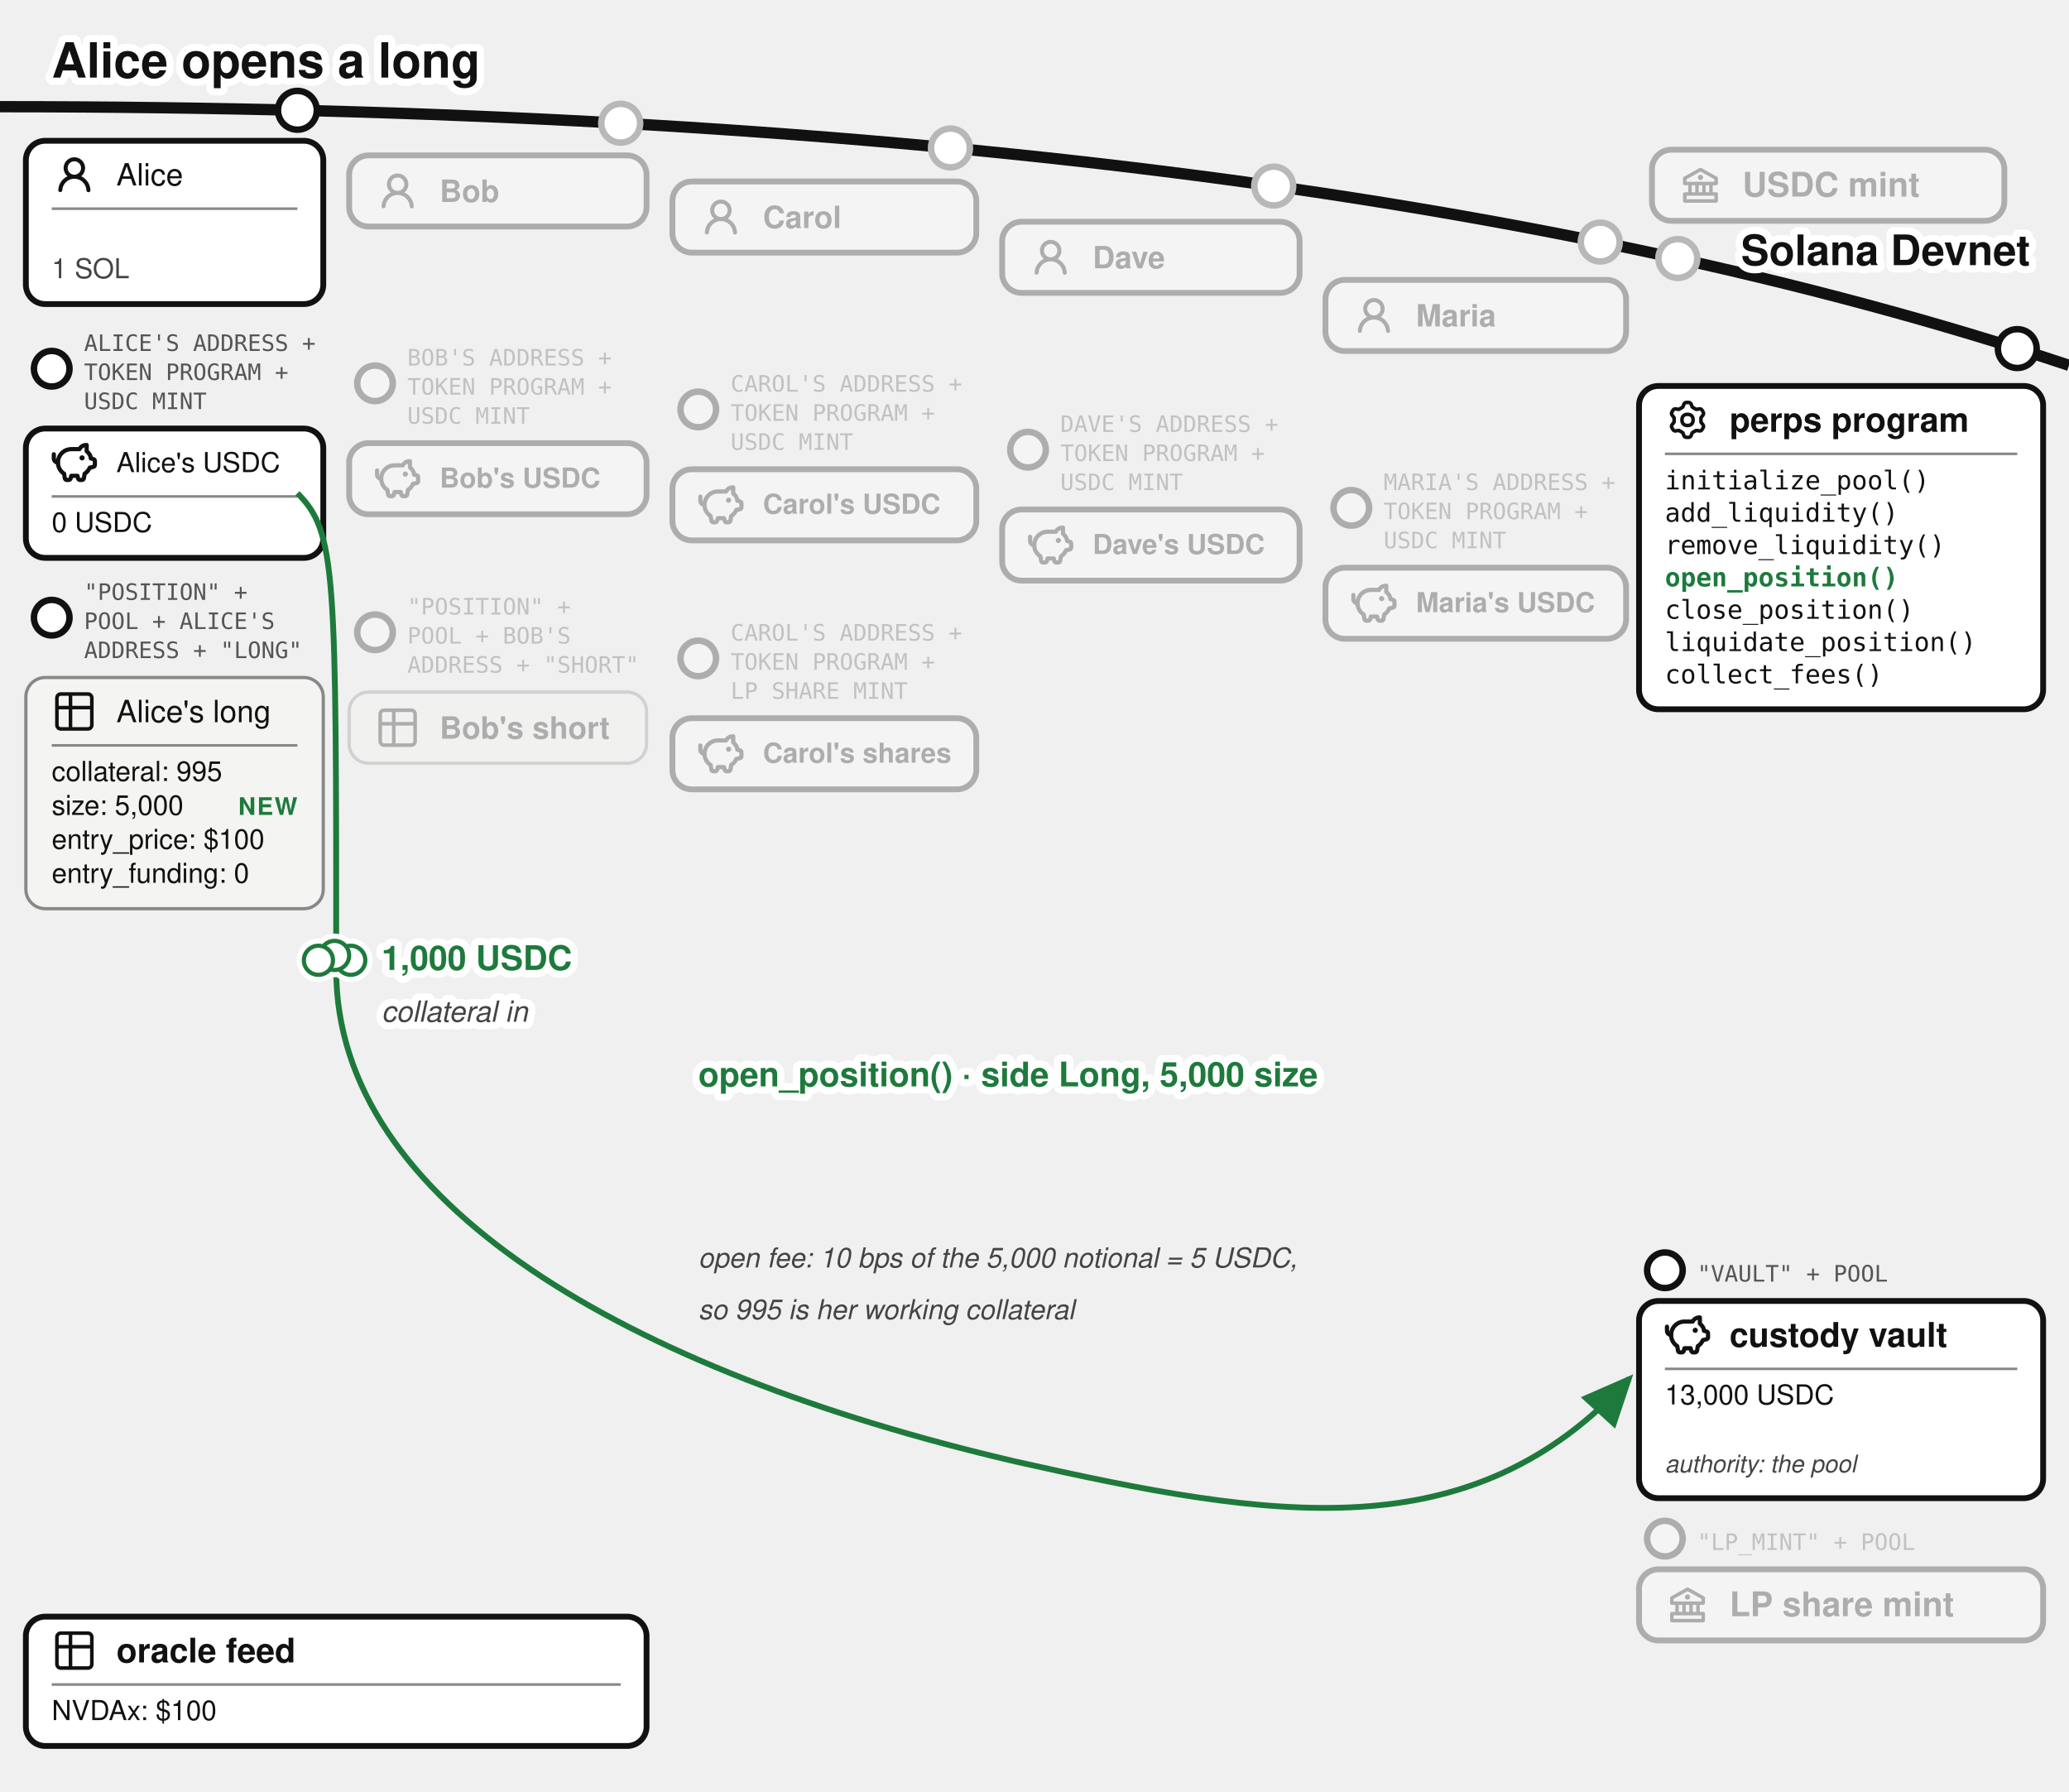
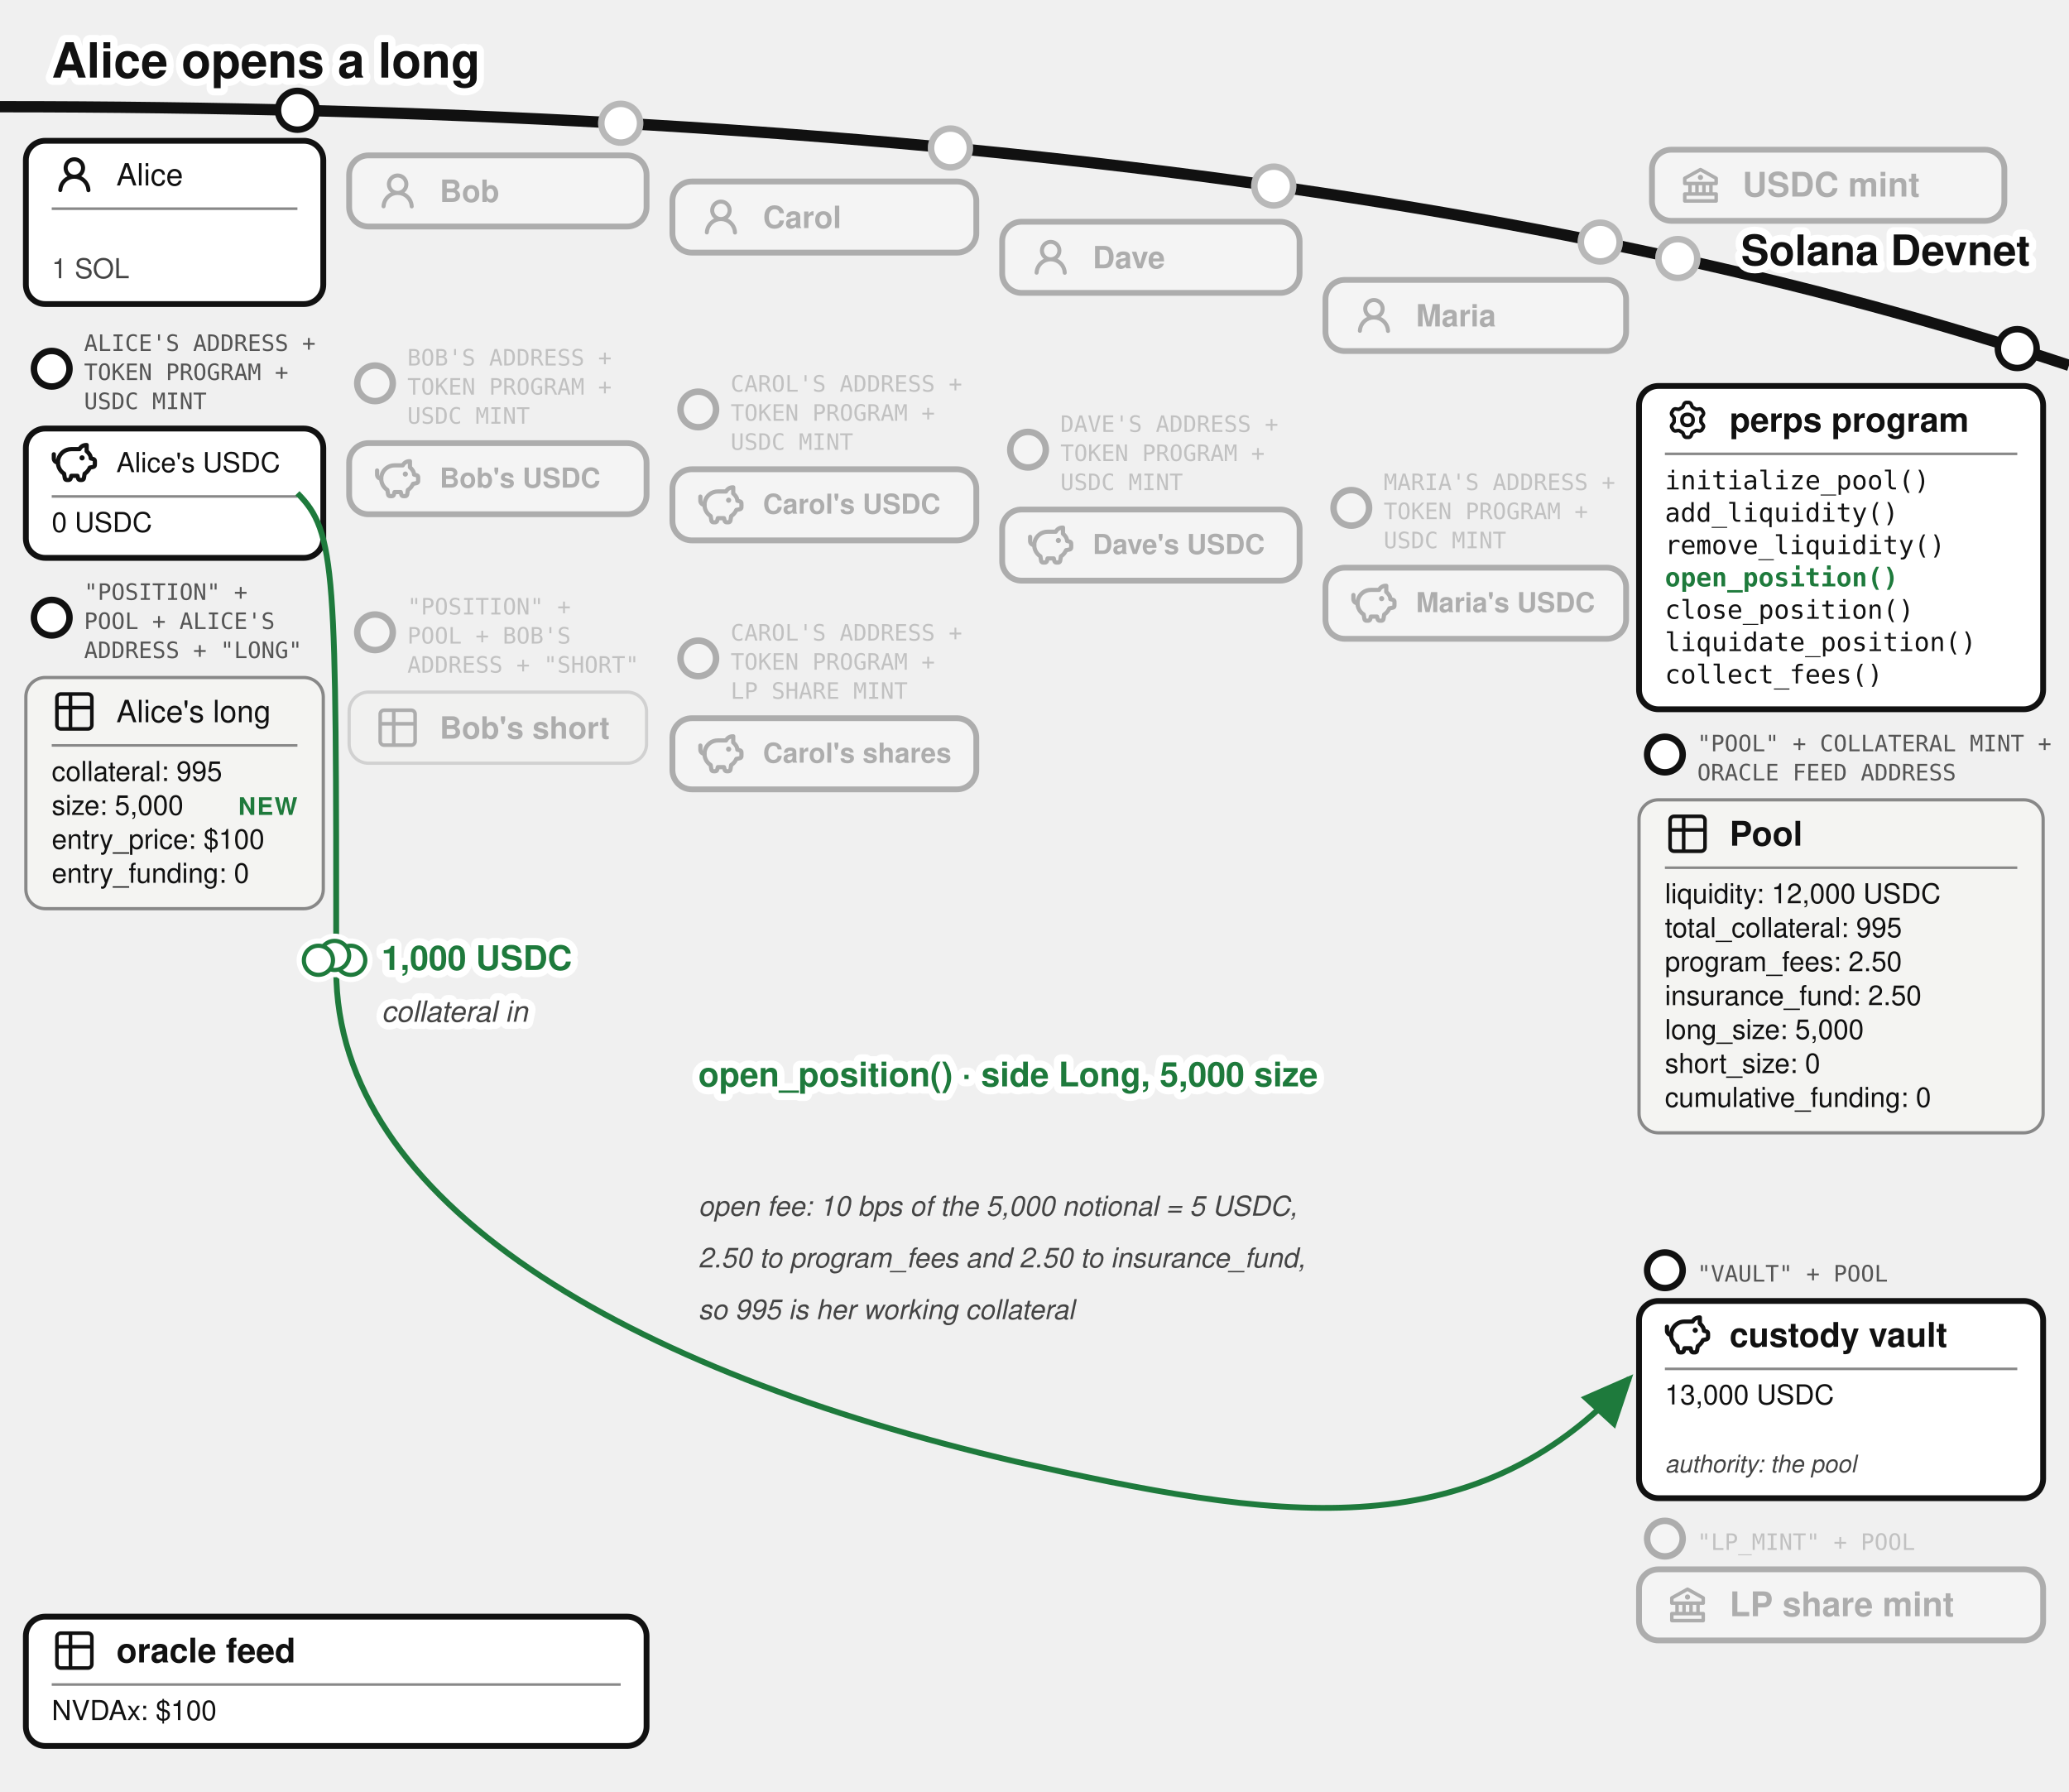
<svg xmlns="http://www.w3.org/2000/svg" viewBox="0 0 640 554" font-family="'Denim INK', Helvetica, Arial, sans-serif" fill="#111">
  <text stroke="#fff" stroke-width="4.5" paint-order="stroke" stroke-linejoin="round" x="16" y="24" font-size="15" font-weight="bold">Alice opens a long</text>
  <defs>
    <marker id="perps-open-arr" markerWidth="9" markerHeight="8" refX="8" refY="4" orient="auto">
      <path d="M0,0 L9,4 L0,8 z" fill="#1e7a3c" />
    </marker>
    <marker id="perps-open-arr-grey" markerWidth="9" markerHeight="8" refX="8" refY="4" orient="auto">
      <path d="M0,0 L9,4 L0,8 z" fill="#777" />
    </marker>
  </defs>
  <path d="M 0,33 Q 400,33 640,113" fill="none" stroke="#111" stroke-width="3.5" />
  <text stroke="#fff" stroke-width="4.5" paint-order="stroke" stroke-linejoin="round" x="628" y="82" font-size="13" fill="#111" font-weight="bold" text-anchor="end">Solana Devnet</text>
  <circle cx="519" cy="79.958" r="7" fill="#fff" />
  <g opacity="0.3">
    <circle cx="519" cy="79.958" r="6" fill="#fff" stroke="#111" stroke-width="2" />
    <rect x="511" y="46.299" width="109" height="22" rx="6" fill="#fff" stroke="#111" stroke-width="1.8" />
    <g transform="translate(519,50.2989)">
      <g transform="translate(0.52,0.519) scale(0.54)" fill="#111">
        <path d="m21.49 7.13l-9-5a.99.99 0 0 0-.97 0l-9.01 5C2.19 7.31 2 7.64 2 8v3c0 .55.45 1 1 1h2v4H3c-.55 0-1 .45-1 1v4c0 .55.45 1 1 1h18c.55 0 1-.45 1-1v-4c0-.55-.45-1-1-1h-2v-4h2c.55 0 1-.45 1-1V8a1 1 0 0 0-.51-.87M7 12h2v4H7zm6 0v4h-2v-4zm7 6v2H4v-2zm-3-2h-2v-4h2zm3-6H4V8.59l8-4.44l8 4.44z" />
        <path d="M12 6a1.5 1.5 0 1 0 0 3a1.5 1.5 0 1 0 0-3" />
      </g>
    </g>
    <text x="539" y="60.8" font-size="10.5" font-weight="bold">USDC mint</text>
  </g>
  <g>
    <circle cx="92" cy="34.11" r="6" fill="#fff" stroke="#111" stroke-width="2" />
    <rect x="8" y="43.542" width="92" height="50.5" rx="6" fill="#fff" stroke="#111" stroke-width="1.8" />
    <g transform="translate(16,47.0425)">
      <g transform="translate(0.36,0.767) scale(0.8301)" fill="#111">
        <path d="M10.561 8.073a6 6 0 0 1 3.432 5.142a.75.75 0 1 1-1.498.07a4.5 4.5 0 0 0-8.99 0a.75.75 0 0 1-1.498-.07a6 6 0 0 1 3.431-5.142a3.999 3.999 0 1 1 5.123 0M10.5 5a2.5 2.5 0 1 0-5 0a2.5 2.5 0 0 0 5 0" />
      </g>
    </g>
    <text x="36" y="57.367" font-size="9.5">Alice</text>
    <line x1="16" y1="64.543" x2="92" y2="64.543" stroke="#888" stroke-width="0.8" />
    <text x="16" y="86.043" font-size="8.5" fill="#444">1 SOL</text>
  </g>
  <g>
    <circle cx="16" cy="114.042" r="5.5" fill="#fff" stroke="#111" stroke-width="2" />
    <text x="26" y="108.542" font-size="7" font-family="'DejaVu Sans Mono', monospace" fill="#555">ALICE'S ADDRESS +</text>
    <text x="26" y="117.542" font-size="7" font-family="'DejaVu Sans Mono', monospace" fill="#555">TOKEN PROGRAM +</text>
    <text x="26" y="126.542" font-size="7" font-family="'DejaVu Sans Mono', monospace" fill="#555">USDC MINT</text>
    <rect x="8" y="132.542" width="92" height="40" rx="6" fill="#fff" stroke="#111" stroke-width="1.8" />
    <g transform="translate(16,136.042)">
      <g transform="translate(-0.624,-0.624) scale(0.6353)" fill="none" stroke="#111" stroke-linecap="round" stroke-linejoin="round" stroke-width="2.047">
        <path d="M14.5 5.5h-4A6.5 6.5 0 0 0 7 17.478l.288 1.738c.07.423.105.635.202.798a1 1 0 0 0 .49.416c.178.07.392.07.822.07c.397 0 .596 0 .764-.062a1 1 0 0 0 .479-.374c.1-.148.15-.34.246-.727l.209-.837h3l.21.837c.096.386.144.58.245.727a1 1 0 0 0 .479.374c.168.062.367.062.764.062c.43 0 .644 0 .821-.07a1 1 0 0 0 .49-.416c.098-.163.133-.375.203-.798L17 17.478a6.5 6.5 0 0 0 2.502-2.978l.89-.178c.77-.154 1.155-.231 1.381-.508c.227-.276.227-.669.227-1.453v-.3c0-.75 0-1.124-.212-1.396c-.212-.27-.575-.362-1.303-.544L20 10c0-1.5-1.167-2.833-2-3.5v-3h-.264c-1.37 0-2.623.774-3.236 2" />
        <path d="M15.875 9.75h-.125m.25 0a.25.25 0 1 1-.5 0a.25.25 0 0 1 .5 0M2 8v2a2 2 0 0 0 2 2" />
      </g>
    </g>
    <text x="36" y="146.017" font-size="8.5">Alice's USDC</text>
    <line x1="16" y1="153.542" x2="92" y2="153.542" stroke="#888" stroke-width="0.8" />
    <text x="16" y="164.542" font-size="8.5">0 USDC</text>
  </g>
  <g>
    <circle cx="16" cy="191.042" r="5.5" fill="#fff" stroke="#111" stroke-width="2" />
    <text x="26" y="185.542" font-size="7" font-family="'DejaVu Sans Mono', monospace" fill="#555">"POSITION" +</text>
    <text x="26" y="194.542" font-size="7" font-family="'DejaVu Sans Mono', monospace" fill="#555">POOL + ALICE'S</text>
    <text x="26" y="203.542" font-size="7" font-family="'DejaVu Sans Mono', monospace" fill="#555">ADDRESS + "LONG"</text>
    <rect x="8" y="209.542" width="92" height="71.5" rx="6" fill="#f4f4f2" stroke="#888" />
    <g transform="translate(16,213.042)">
      <g transform="translate(-0.195,-0.195) scale(0.6)" fill="none" stroke="#111" stroke-linecap="round" stroke-linejoin="round" stroke-width="1.843">
        <path d="M3 5a2 2 0 0 1 2-2h14a2 2 0 0 1 2 2v14a2 2 0 0 1-2 2H5a2 2 0 0 1-2-2zm0 5h18M10 3v18" />
      </g>
    </g>
    <text x="36" y="223.367" font-size="9.5">Alice's long</text>
    <line x1="16" y1="230.542" x2="92" y2="230.542" stroke="#888" stroke-width="0.8" />
    <text x="16" y="241.542" font-size="8.5">collateral: 995</text>
    <text x="16" y="252.042" font-size="8.5">size: 5,000</text>
    <text x="16" y="262.542" font-size="8.5">entry_price: $100</text>
    <text x="16" y="273.042" font-size="8.5">entry_funding: 0</text>
    <text x="92" y="252.042" font-size="7.5" letter-spacing="0.4" font-weight="bold" fill="#1e7a3c" text-anchor="end">NEW</text>
  </g>
  <circle cx="192" cy="38.112" r="7" fill="#fff" />
  <g opacity="0.3">
    <circle cx="192" cy="38.112" r="6" fill="#fff" stroke="#111" stroke-width="2" />
    <rect x="108" y="48.056" width="92" height="22" rx="6" fill="#fff" stroke="#111" stroke-width="1.8" />
    <g transform="translate(116,52.0562)">
      <g transform="translate(0.36,0.767) scale(0.8301)" fill="#111">
        <path d="M10.561 8.073a6 6 0 0 1 3.432 5.142a.75.75 0 1 1-1.498.07a4.5 4.5 0 0 0-8.99 0a.75.75 0 0 1-1.498-.07a6 6 0 0 1 3.431-5.142a3.999 3.999 0 1 1 5.123 0M10.5 5a2.5 2.5 0 1 0-5 0a2.5 2.5 0 0 0 5 0" />
      </g>
    </g>
    <text x="136" y="62.456" font-size="9.5" font-weight="bold">Bob</text>
  </g>
  <g opacity="0.3">
    <circle cx="116" cy="118.556" r="5.5" fill="#fff" stroke="#111" stroke-width="2" />
    <text x="126" y="113.056" font-size="7" font-family="'DejaVu Sans Mono', monospace" fill="#555">BOB'S ADDRESS +</text>
    <text x="126" y="122.056" font-size="7" font-family="'DejaVu Sans Mono', monospace" fill="#555">TOKEN PROGRAM +</text>
    <text x="126" y="131.056" font-size="7" font-family="'DejaVu Sans Mono', monospace" fill="#555">USDC MINT</text>
    <rect x="108" y="137.056" width="92" height="22" rx="6" fill="#fff" stroke="#111" stroke-width="1.8" />
    <g transform="translate(116,141.056)">
      <g transform="translate(-0.624,-0.624) scale(0.6353)" fill="none" stroke="#111" stroke-linecap="round" stroke-linejoin="round" stroke-width="2.047">
        <path d="M14.5 5.5h-4A6.5 6.5 0 0 0 7 17.478l.288 1.738c.07.423.105.635.202.798a1 1 0 0 0 .49.416c.178.07.392.07.822.07c.397 0 .596 0 .764-.062a1 1 0 0 0 .479-.374c.1-.148.15-.34.246-.727l.209-.837h3l.21.837c.096.386.144.58.245.727a1 1 0 0 0 .479.374c.168.062.367.062.764.062c.43 0 .644 0 .821-.07a1 1 0 0 0 .49-.416c.098-.163.133-.375.203-.798L17 17.478a6.5 6.5 0 0 0 2.502-2.978l.89-.178c.77-.154 1.155-.231 1.381-.508c.227-.276.227-.669.227-1.453v-.3c0-.75 0-1.124-.212-1.396c-.212-.27-.575-.362-1.303-.544L20 10c0-1.5-1.167-2.833-2-3.5v-3h-.264c-1.37 0-2.623.774-3.236 2" />
        <path d="M15.875 9.75h-.125m.25 0a.25.25 0 1 1-.5 0a.25.25 0 0 1 .5 0M2 8v2a2 2 0 0 0 2 2" />
      </g>
    </g>
    <text x="136" y="150.81" font-size="8.5" font-weight="bold">Bob's USDC</text>
  </g>
  <circle cx="294" cy="45.762" r="7" fill="#fff" />
  <g opacity="0.3">
    <circle cx="294" cy="45.762" r="6" fill="#fff" stroke="#111" stroke-width="2" />
    <rect x="208" y="56.135" width="94" height="22" rx="6" fill="#fff" stroke="#111" stroke-width="1.8" />
    <g transform="translate(216,60.1346)">
      <g transform="translate(0.36,0.767) scale(0.8301)" fill="#111">
        <path d="M10.561 8.073a6 6 0 0 1 3.432 5.142a.75.75 0 1 1-1.498.07a4.5 4.5 0 0 0-8.99 0a.75.75 0 0 1-1.498-.07a6 6 0 0 1 3.431-5.142a3.999 3.999 0 1 1 5.123 0M10.5 5a2.5 2.5 0 1 0-5 0a2.5 2.5 0 0 0 5 0" />
      </g>
    </g>
    <text x="236" y="70.535" font-size="9.5" font-weight="bold">Carol</text>
  </g>
  <g opacity="0.3">
    <circle cx="216" cy="126.635" r="5.5" fill="#fff" stroke="#111" stroke-width="2" />
    <text x="226" y="121.135" font-size="7" font-family="'DejaVu Sans Mono', monospace" fill="#555">CAROL'S ADDRESS +</text>
    <text x="226" y="130.135" font-size="7" font-family="'DejaVu Sans Mono', monospace" fill="#555">TOKEN PROGRAM +</text>
    <text x="226" y="139.135" font-size="7" font-family="'DejaVu Sans Mono', monospace" fill="#555">USDC MINT</text>
    <rect x="208" y="145.135" width="94" height="22" rx="6" fill="#fff" stroke="#111" stroke-width="1.8" />
    <g transform="translate(216,149.135)">
      <g transform="translate(-0.624,-0.624) scale(0.6353)" fill="none" stroke="#111" stroke-linecap="round" stroke-linejoin="round" stroke-width="2.047">
        <path d="M14.5 5.5h-4A6.5 6.5 0 0 0 7 17.478l.288 1.738c.07.423.105.635.202.798a1 1 0 0 0 .49.416c.178.07.392.07.822.07c.397 0 .596 0 .764-.062a1 1 0 0 0 .479-.374c.1-.148.15-.34.246-.727l.209-.837h3l.21.837c.096.386.144.58.245.727a1 1 0 0 0 .479.374c.168.062.367.062.764.062c.43 0 .644 0 .821-.07a1 1 0 0 0 .49-.416c.098-.163.133-.375.203-.798L17 17.478a6.5 6.5 0 0 0 2.502-2.978l.89-.178c.77-.154 1.155-.231 1.381-.508c.227-.276.227-.669.227-1.453v-.3c0-.75 0-1.124-.212-1.396c-.212-.27-.575-.362-1.303-.544L20 10c0-1.5-1.167-2.833-2-3.5v-3h-.264c-1.37 0-2.623.774-3.236 2" />
        <path d="M15.875 9.75h-.125m.25 0a.25.25 0 1 1-.5 0a.25.25 0 0 1 .5 0M2 8v2a2 2 0 0 0 2 2" />
      </g>
    </g>
    <text x="236" y="158.88" font-size="8.5" font-weight="bold">Carol's USDC</text>
  </g>
  <circle cx="394" cy="57.54" r="7" fill="#fff" />
  <g opacity="0.3">
    <circle cx="394" cy="57.54" r="6" fill="#fff" stroke="#111" stroke-width="2" />
    <rect x="310" y="68.585" width="92" height="22" rx="6" fill="#fff" stroke="#111" stroke-width="1.8" />
    <g transform="translate(318,72.5846)">
      <g transform="translate(0.36,0.767) scale(0.8301)" fill="#111">
        <path d="M10.561 8.073a6 6 0 0 1 3.432 5.142a.75.75 0 1 1-1.498.07a4.5 4.5 0 0 0-8.99 0a.75.75 0 0 1-1.498-.07a6 6 0 0 1 3.431-5.142a3.999 3.999 0 1 1 5.123 0M10.5 5a2.5 2.5 0 1 0-5 0a2.5 2.5 0 0 0 5 0" />
      </g>
    </g>
    <text x="338" y="82.985" font-size="9.5" font-weight="bold">Dave</text>
  </g>
  <g opacity="0.3">
    <circle cx="318" cy="139.085" r="5.5" fill="#fff" stroke="#111" stroke-width="2" />
    <text x="328" y="133.585" font-size="7" font-family="'DejaVu Sans Mono', monospace" fill="#555">DAVE'S ADDRESS +</text>
    <text x="328" y="142.585" font-size="7" font-family="'DejaVu Sans Mono', monospace" fill="#555">TOKEN PROGRAM +</text>
    <text x="328" y="151.585" font-size="7" font-family="'DejaVu Sans Mono', monospace" fill="#555">USDC MINT</text>
    <rect x="310" y="157.585" width="92" height="22" rx="6" fill="#fff" stroke="#111" stroke-width="1.8" />
    <g transform="translate(318,161.585)">
      <g transform="translate(-0.624,-0.624) scale(0.6353)" fill="none" stroke="#111" stroke-linecap="round" stroke-linejoin="round" stroke-width="2.047">
        <path d="M14.5 5.5h-4A6.5 6.5 0 0 0 7 17.478l.288 1.738c.07.423.105.635.202.798a1 1 0 0 0 .49.416c.178.07.392.07.822.07c.397 0 .596 0 .764-.062a1 1 0 0 0 .479-.374c.1-.148.15-.34.246-.727l.209-.837h3l.21.837c.096.386.144.58.245.727a1 1 0 0 0 .479.374c.168.062.367.062.764.062c.43 0 .644 0 .821-.07a1 1 0 0 0 .49-.416c.098-.163.133-.375.203-.798L17 17.478a6.5 6.5 0 0 0 2.502-2.978l.89-.178c.77-.154 1.155-.231 1.381-.508c.227-.276.227-.669.227-1.453v-.3c0-.75 0-1.124-.212-1.396c-.212-.27-.575-.362-1.303-.544L20 10c0-1.5-1.167-2.833-2-3.5v-3h-.264c-1.37 0-2.623.774-3.236 2" />
        <path d="M15.875 9.75h-.125m.25 0a.25.25 0 1 1-.5 0a.25.25 0 0 1 .5 0M2 8v2a2 2 0 0 0 2 2" />
      </g>
    </g>
    <text x="338" y="171.34" font-size="8.5" font-weight="bold">Dave's USDC</text>
  </g>
  <circle cx="495" cy="74.866" r="7" fill="#fff" />
  <g opacity="0.3">
    <circle cx="495" cy="74.866" r="6" fill="#fff" stroke="#111" stroke-width="2" />
    <rect x="410" y="86.573" width="93" height="22" rx="6" fill="#fff" stroke="#111" stroke-width="1.8" />
    <g transform="translate(418,90.5729)">
      <g transform="translate(0.36,0.767) scale(0.8301)" fill="#111">
        <path d="M10.561 8.073a6 6 0 0 1 3.432 5.142a.75.75 0 1 1-1.498.07a4.5 4.5 0 0 0-8.99 0a.75.75 0 0 1-1.498-.07a6 6 0 0 1 3.431-5.142a3.999 3.999 0 1 1 5.123 0M10.5 5a2.5 2.5 0 1 0-5 0a2.5 2.5 0 0 0 5 0" />
      </g>
    </g>
    <text x="438" y="100.973" font-size="9.5" font-weight="bold">Maria</text>
  </g>
  <g opacity="0.3">
    <circle cx="418" cy="157.073" r="5.5" fill="#fff" stroke="#111" stroke-width="2" />
    <text x="428" y="151.573" font-size="7" font-family="'DejaVu Sans Mono', monospace" fill="#555">MARIA'S ADDRESS +</text>
    <text x="428" y="160.573" font-size="7" font-family="'DejaVu Sans Mono', monospace" fill="#555">TOKEN PROGRAM +</text>
    <text x="428" y="169.573" font-size="7" font-family="'DejaVu Sans Mono', monospace" fill="#555">USDC MINT</text>
    <rect x="410" y="175.573" width="93" height="22" rx="6" fill="#fff" stroke="#111" stroke-width="1.8" />
    <g transform="translate(418,179.573)">
      <g transform="translate(-0.624,-0.624) scale(0.6353)" fill="none" stroke="#111" stroke-linecap="round" stroke-linejoin="round" stroke-width="2.047">
        <path d="M14.5 5.5h-4A6.5 6.5 0 0 0 7 17.478l.288 1.738c.07.423.105.635.202.798a1 1 0 0 0 .49.416c.178.07.392.07.822.07c.397 0 .596 0 .764-.062a1 1 0 0 0 .479-.374c.1-.148.15-.34.246-.727l.209-.837h3l.21.837c.096.386.144.58.245.727a1 1 0 0 0 .479.374c.168.062.367.062.764.062c.43 0 .644 0 .821-.07a1 1 0 0 0 .49-.416c.098-.163.133-.375.203-.798L17 17.478a6.5 6.5 0 0 0 2.502-2.978l.89-.178c.77-.154 1.155-.231 1.381-.508c.227-.276.227-.669.227-1.453v-.3c0-.75 0-1.124-.212-1.396c-.212-.27-.575-.362-1.303-.544L20 10c0-1.5-1.167-2.833-2-3.5v-3h-.264c-1.37 0-2.623.774-3.236 2" />
        <path d="M15.875 9.75h-.125m.25 0a.25.25 0 1 1-.5 0a.25.25 0 0 1 .5 0M2 8v2a2 2 0 0 0 2 2" />
      </g>
    </g>
    <text x="438" y="189.32" font-size="8.5" font-weight="bold">Maria's USDC</text>
  </g>
  <g opacity="0.3">
    <circle cx="116" cy="195.556" r="5.5" fill="#fff" stroke="#111" stroke-width="2" />
    <text x="126" y="190.056" font-size="7" font-family="'DejaVu Sans Mono', monospace" fill="#555">"POSITION" +</text>
    <text x="126" y="199.056" font-size="7" font-family="'DejaVu Sans Mono', monospace" fill="#555">POOL + BOB'S</text>
    <text x="126" y="208.056" font-size="7" font-family="'DejaVu Sans Mono', monospace" fill="#555">ADDRESS + "SHORT"</text>
    <rect x="108" y="214.056" width="92" height="22" rx="6" fill="#f4f4f2" stroke="#888" />
    <g transform="translate(116,218.056)">
      <g transform="translate(-0.195,-0.195) scale(0.6)" fill="none" stroke="#111" stroke-linecap="round" stroke-linejoin="round" stroke-width="1.843">
        <path d="M3 5a2 2 0 0 1 2-2h14a2 2 0 0 1 2 2v14a2 2 0 0 1-2 2H5a2 2 0 0 1-2-2zm0 5h18M10 3v18" />
      </g>
    </g>
    <text x="136" y="228.456" font-size="9.5" font-weight="bold">Bob's short</text>
  </g>
  <g opacity="0.3">
    <circle cx="216" cy="203.635" r="5.5" fill="#fff" stroke="#111" stroke-width="2" />
    <text x="226" y="198.135" font-size="7" font-family="'DejaVu Sans Mono', monospace" fill="#555">CAROL'S ADDRESS +</text>
    <text x="226" y="207.135" font-size="7" font-family="'DejaVu Sans Mono', monospace" fill="#555">TOKEN PROGRAM +</text>
    <text x="226" y="216.135" font-size="7" font-family="'DejaVu Sans Mono', monospace" fill="#555">LP SHARE MINT</text>
    <rect x="208" y="222.135" width="94" height="22" rx="6" fill="#fff" stroke="#111" stroke-width="1.8" />
    <g transform="translate(216,226.135)">
      <g transform="translate(-0.624,-0.624) scale(0.6353)" fill="none" stroke="#111" stroke-linecap="round" stroke-linejoin="round" stroke-width="2.047">
        <path d="M14.5 5.5h-4A6.5 6.5 0 0 0 7 17.478l.288 1.738c.07.423.105.635.202.798a1 1 0 0 0 .49.416c.178.07.392.07.822.07c.397 0 .596 0 .764-.062a1 1 0 0 0 .479-.374c.1-.148.15-.34.246-.727l.209-.837h3l.21.837c.096.386.144.58.245.727a1 1 0 0 0 .479.374c.168.062.367.062.764.062c.43 0 .644 0 .821-.07a1 1 0 0 0 .49-.416c.098-.163.133-.375.203-.798L17 17.478a6.5 6.5 0 0 0 2.502-2.978l.89-.178c.77-.154 1.155-.231 1.381-.508c.227-.276.227-.669.227-1.453v-.3c0-.75 0-1.124-.212-1.396c-.212-.27-.575-.362-1.303-.544L20 10c0-1.5-1.167-2.833-2-3.5v-3h-.264c-1.37 0-2.623.774-3.236 2" />
        <path d="M15.875 9.75h-.125m.25 0a.25.25 0 1 1-.5 0a.25.25 0 0 1 .5 0M2 8v2a2 2 0 0 0 2 2" />
      </g>
    </g>
    <text x="236" y="235.88" font-size="8.5" font-weight="bold">Carol's shares</text>
  </g>
  <g>
    <circle cx="624" cy="107.812" r="6" fill="#fff" stroke="#111" stroke-width="2" />
    <rect x="507" y="119.37" width="125" height="100" rx="6" fill="#fff" stroke="#111" stroke-width="1.8" />
    <g transform="translate(515,122.87)">
      <g transform="translate(0.951,0.952) scale(0.864)" fill="none" stroke="#111" stroke-linecap="round" stroke-linejoin="round" stroke-width="1.28">
        <path d="M11.808 7.727c0 .05.017.1.048.14l.667.84a.96.96 0 0 1 .082 1.08l-.392.676a.96.96 0 0 1-.975.47l-1.063-.16a.23.23 0 0 0-.145.027l-1.26.727a.23.23 0 0 0-.096.112l-.392 1a.96.96 0 0 1-.893.611h-.782a.96.96 0 0 1-.893-.61l-.392-1a.23.23 0 0 0-.096-.113L3.967 10.8a.23.23 0 0 0-.145-.028l-1.063.162a.96.96 0 0 1-.976-.47l-.39-.677a.96.96 0 0 1 .08-1.08l.67-.84a.22.22 0 0 0 .05-.14V6.273c0-.05-.018-.1-.05-.14l-.67-.84a.96.96 0 0 1-.08-1.08l.39-.676a.96.96 0 0 1 .976-.47l1.06.16a.23.23 0 0 0 .145-.027l1.262-.73a.23.23 0 0 0 .096-.113l.394-.996A.96.96 0 0 1 6.61.75h.784a.96.96 0 0 1 .893.61l.392.997q.028.075.096.116l1.26.727a.23.23 0 0 0 .145.028l1.062-.162a.96.96 0 0 1 .976.47l.391.677a.96.96 0 0 1-.081 1.08l-.67.84a.22.22 0 0 0-.049.14v1.454Z" />
        <path d="M7 8.996c1.277 0 1.996-.719 1.996-1.996S8.277 5.004 7 5.004S5.004 5.723 5.004 7S5.723 8.996 7 8.996" />
      </g>
    </g>
    <text x="535" y="133.545" font-size="10.5" font-weight="bold">perps program</text>
    <line x1="515" y1="140.37" x2="624" y2="140.37" stroke="#888" stroke-width="0.8" />
    <text x="515" y="151.37" font-size="8" font-family="'DejaVu Sans Mono', Menlo, monospace">initialize_pool()</text>
    <text x="515" y="161.37" font-size="8" font-family="'DejaVu Sans Mono', Menlo, monospace">add_liquidity()</text>
    <text x="515" y="171.37" font-size="8" font-family="'DejaVu Sans Mono', Menlo, monospace">remove_liquidity()</text>
    <text x="515" y="181.37" font-size="8" font-family="'DejaVu Sans Mono', Menlo, monospace" font-weight="bold" fill="#1e7a3c">open_position()</text>
    <text x="515" y="191.37" font-size="8" font-family="'DejaVu Sans Mono', Menlo, monospace">close_position()</text>
    <text x="515" y="201.37" font-size="8" font-family="'DejaVu Sans Mono', Menlo, monospace">liquidate_position()</text>
    <text x="515" y="211.37" font-size="8" font-family="'DejaVu Sans Mono', Menlo, monospace">collect_fees()</text>
  </g>
  <g>
+     <circle cx="515" cy="233.37" r="5.5" fill="#fff" stroke="#111" stroke-width="2" />
+     <text x="525" y="232.37" font-size="7" font-family="'DejaVu Sans Mono', monospace" fill="#555">"POOL" + COLLATERAL MINT +</text>
+     <text x="525" y="241.37" font-size="7" font-family="'DejaVu Sans Mono', monospace" fill="#555">ORACLE FEED ADDRESS</text>
+     <rect x="507" y="247.37" width="125" height="103" rx="6" fill="#f4f4f2" stroke="#888" />
+     <g transform="translate(515,250.87)">
+       <g transform="translate(-0.195,-0.195) scale(0.6)" fill="none" stroke="#111" stroke-linecap="round" stroke-linejoin="round" stroke-width="1.843">
+         <path d="M3 5a2 2 0 0 1 2-2h14a2 2 0 0 1 2 2v14a2 2 0 0 1-2 2H5a2 2 0 0 1-2-2zm0 5h18M10 3v18" />
+       </g>
+     </g>
+     <text x="535" y="261.545" font-size="10.5" font-weight="bold">Pool</text>
+     <line x1="515" y1="268.37" x2="624" y2="268.37" stroke="#888" stroke-width="0.8" />
+     <text x="515" y="279.37" font-size="8.5">liquidity: 12,000 USDC</text>
+     <text x="515" y="289.87" font-size="8.5">total_collateral: 995</text>
+     <text x="515" y="300.37" font-size="8.5">program_fees: 2.50</text>
+     <text x="515" y="310.87" font-size="8.5">insurance_fund: 2.50</text>
+     <text x="515" y="321.37" font-size="8.5">long_size: 5,000</text>
+     <text x="515" y="331.87" font-size="8.5">short_size: 0</text>
+     <text x="515" y="342.37" font-size="8.5">cumulative_funding: 0</text>
+   </g>
+   <g>
    <circle cx="515" cy="392.87" r="5.5" fill="#fff" stroke="#111" stroke-width="2" />
    <text x="525" y="396.37" font-size="7" font-family="'DejaVu Sans Mono', monospace" fill="#555">"VAULT" + POOL</text>
    <rect x="507" y="402.37" width="125" height="61" rx="6" fill="#fff" stroke="#111" stroke-width="1.8" />
    <g transform="translate(515,405.87)">
      <g transform="translate(-0.624,-0.624) scale(0.6353)" fill="none" stroke="#111" stroke-linecap="round" stroke-linejoin="round" stroke-width="2.047">
        <path d="M14.5 5.5h-4A6.5 6.5 0 0 0 7 17.478l.288 1.738c.07.423.105.635.202.798a1 1 0 0 0 .49.416c.178.07.392.07.822.07c.397 0 .596 0 .764-.062a1 1 0 0 0 .479-.374c.1-.148.15-.34.246-.727l.209-.837h3l.21.837c.096.386.144.58.245.727a1 1 0 0 0 .479.374c.168.062.367.062.764.062c.43 0 .644 0 .821-.07a1 1 0 0 0 .49-.416c.098-.163.133-.375.203-.798L17 17.478a6.5 6.5 0 0 0 2.502-2.978l.89-.178c.77-.154 1.155-.231 1.381-.508c.227-.276.227-.669.227-1.453v-.3c0-.75 0-1.124-.212-1.396c-.212-.27-.575-.362-1.303-.544L20 10c0-1.5-1.167-2.833-2-3.5v-3h-.264c-1.37 0-2.623.774-3.236 2" />
        <path d="M15.875 9.75h-.125m.25 0a.25.25 0 1 1-.5 0a.25.25 0 0 1 .5 0M2 8v2a2 2 0 0 0 2 2" />
      </g>
    </g>
    <text x="535" y="416.545" font-size="10.5" font-weight="bold">custody vault</text>
    <line x1="515" y1="423.37" x2="624" y2="423.37" stroke="#888" stroke-width="0.8" />
    <text x="515" y="434.37" font-size="8.5">13,000 USDC</text>
    <text x="515" y="455.37" font-size="7.5" font-style="italic" fill="#444">authority: the pool</text>
  </g>
  <g opacity="0.3">
    <circle cx="515" cy="475.87" r="5.5" fill="#fff" stroke="#111" stroke-width="2" />
    <text x="525" y="479.37" font-size="7" font-family="'DejaVu Sans Mono', monospace" fill="#555">"LP_MINT" + POOL</text>
    <rect x="507" y="485.37" width="125" height="22" rx="6" fill="#fff" stroke="#111" stroke-width="1.8" />
    <g transform="translate(515,489.37)">
      <g transform="translate(0.52,0.519) scale(0.54)" fill="#111">
        <path d="m21.49 7.13l-9-5a.99.99 0 0 0-.97 0l-9.01 5C2.19 7.31 2 7.64 2 8v3c0 .55.45 1 1 1h2v4H3c-.55 0-1 .45-1 1v4c0 .55.45 1 1 1h18c.55 0 1-.45 1-1v-4c0-.55-.45-1-1-1h-2v-4h2c.55 0 1-.45 1-1V8a1 1 0 0 0-.51-.87M7 12h2v4H7zm6 0v4h-2v-4zm7 6v2H4v-2zm-3-2h-2v-4h2zm3-6H4V8.59l8-4.44l8 4.44z" />
        <path d="M12 6a1.5 1.5 0 1 0 0 3a1.5 1.5 0 1 0 0-3" />
      </g>
    </g>
    <text x="535" y="499.87" font-size="10.5" font-weight="bold">LP share mint</text>
  </g>
  <g>
    <rect x="8" y="500" width="192" height="40" rx="6" fill="#fff" stroke="#111" stroke-width="1.8" />
    <g transform="translate(16,503.5)">
      <g transform="translate(-0.195,-0.195) scale(0.6)" fill="none" stroke="#111" stroke-linecap="round" stroke-linejoin="round" stroke-width="1.843">
        <path d="M3 5a2 2 0 0 1 2-2h14a2 2 0 0 1 2 2v14a2 2 0 0 1-2 2H5a2 2 0 0 1-2-2zm0 5h18M10 3v18" />
      </g>
    </g>
    <text x="36" y="514.175" font-size="10.5" font-weight="bold">oracle feed</text>
    <line x1="16" y1="521" x2="192" y2="521" stroke="#888" stroke-width="0.8" />
    <text x="16" y="532" font-size="8.5">NVDAx: $100</text>
  </g>
  <path d="M 92,152.542 C 104,164.542 104,176.542 104,300 C 104,372 194,424 314,452 C 394,470 455,480 504,426.37" fill="none" stroke="#1e7a3c" stroke-width="1.8" marker-end="url(#perps-open-arr)" />
  <text stroke="#fff" stroke-width="4.5" paint-order="stroke" stroke-linejoin="round" x="118" y="300" font-size="10.5" fill="#1e7a3c" font-weight="bold" text-anchor="start">1,000 USDC</text>
  <text stroke="#fff" stroke-width="4.5" paint-order="stroke" stroke-linejoin="round" x="118" y="316" font-size="9" fill="#444" font-style="italic" text-anchor="start">collateral in</text>
  <text stroke="#fff" stroke-width="4.5" paint-order="stroke" stroke-linejoin="round" x="216" y="336" font-size="10.5" fill="#1e7a3c" font-weight="bold" text-anchor="start">open_position() · side Long, 5,000 size</text>
-   <text x="216" y="392" font-size="8.5" fill="#444" font-style="italic" text-anchor="start">open fee: 10 bps of the 5,000 notional = 5 USDC,</text>
+   <text x="216" y="376" font-size="8.5" fill="#444" font-style="italic" text-anchor="start">open fee: 10 bps of the 5,000 notional = 5 USDC,</text>
+   <text x="216" y="392" font-size="8.5" fill="#444" font-style="italic" text-anchor="start">2.50 to program_fees and 2.50 to insurance_fund,</text>
  <text x="216" y="408" font-size="8.5" fill="#444" font-style="italic" text-anchor="start">so 995 is her working collateral</text>
  <g class="coin" transform="translate(103.5,295.5)" fill="#fff">
    <g stroke="#fff" stroke-width="4.5">
      <circle cx="5" cy="1.5" r="4.5" />
      <circle cx="0" cy="0" r="4.5" />
      <circle cx="-5" cy="1.5" r="4.5" />
    </g>
    <g stroke="#1e7a3c" stroke-width="1.3">
      <circle cx="5" cy="1.5" r="4.5" />
      <circle cx="0" cy="0" r="4.5" />
      <circle cx="-5" cy="1.5" r="4.5" />
    </g>
  </g>
</svg>
